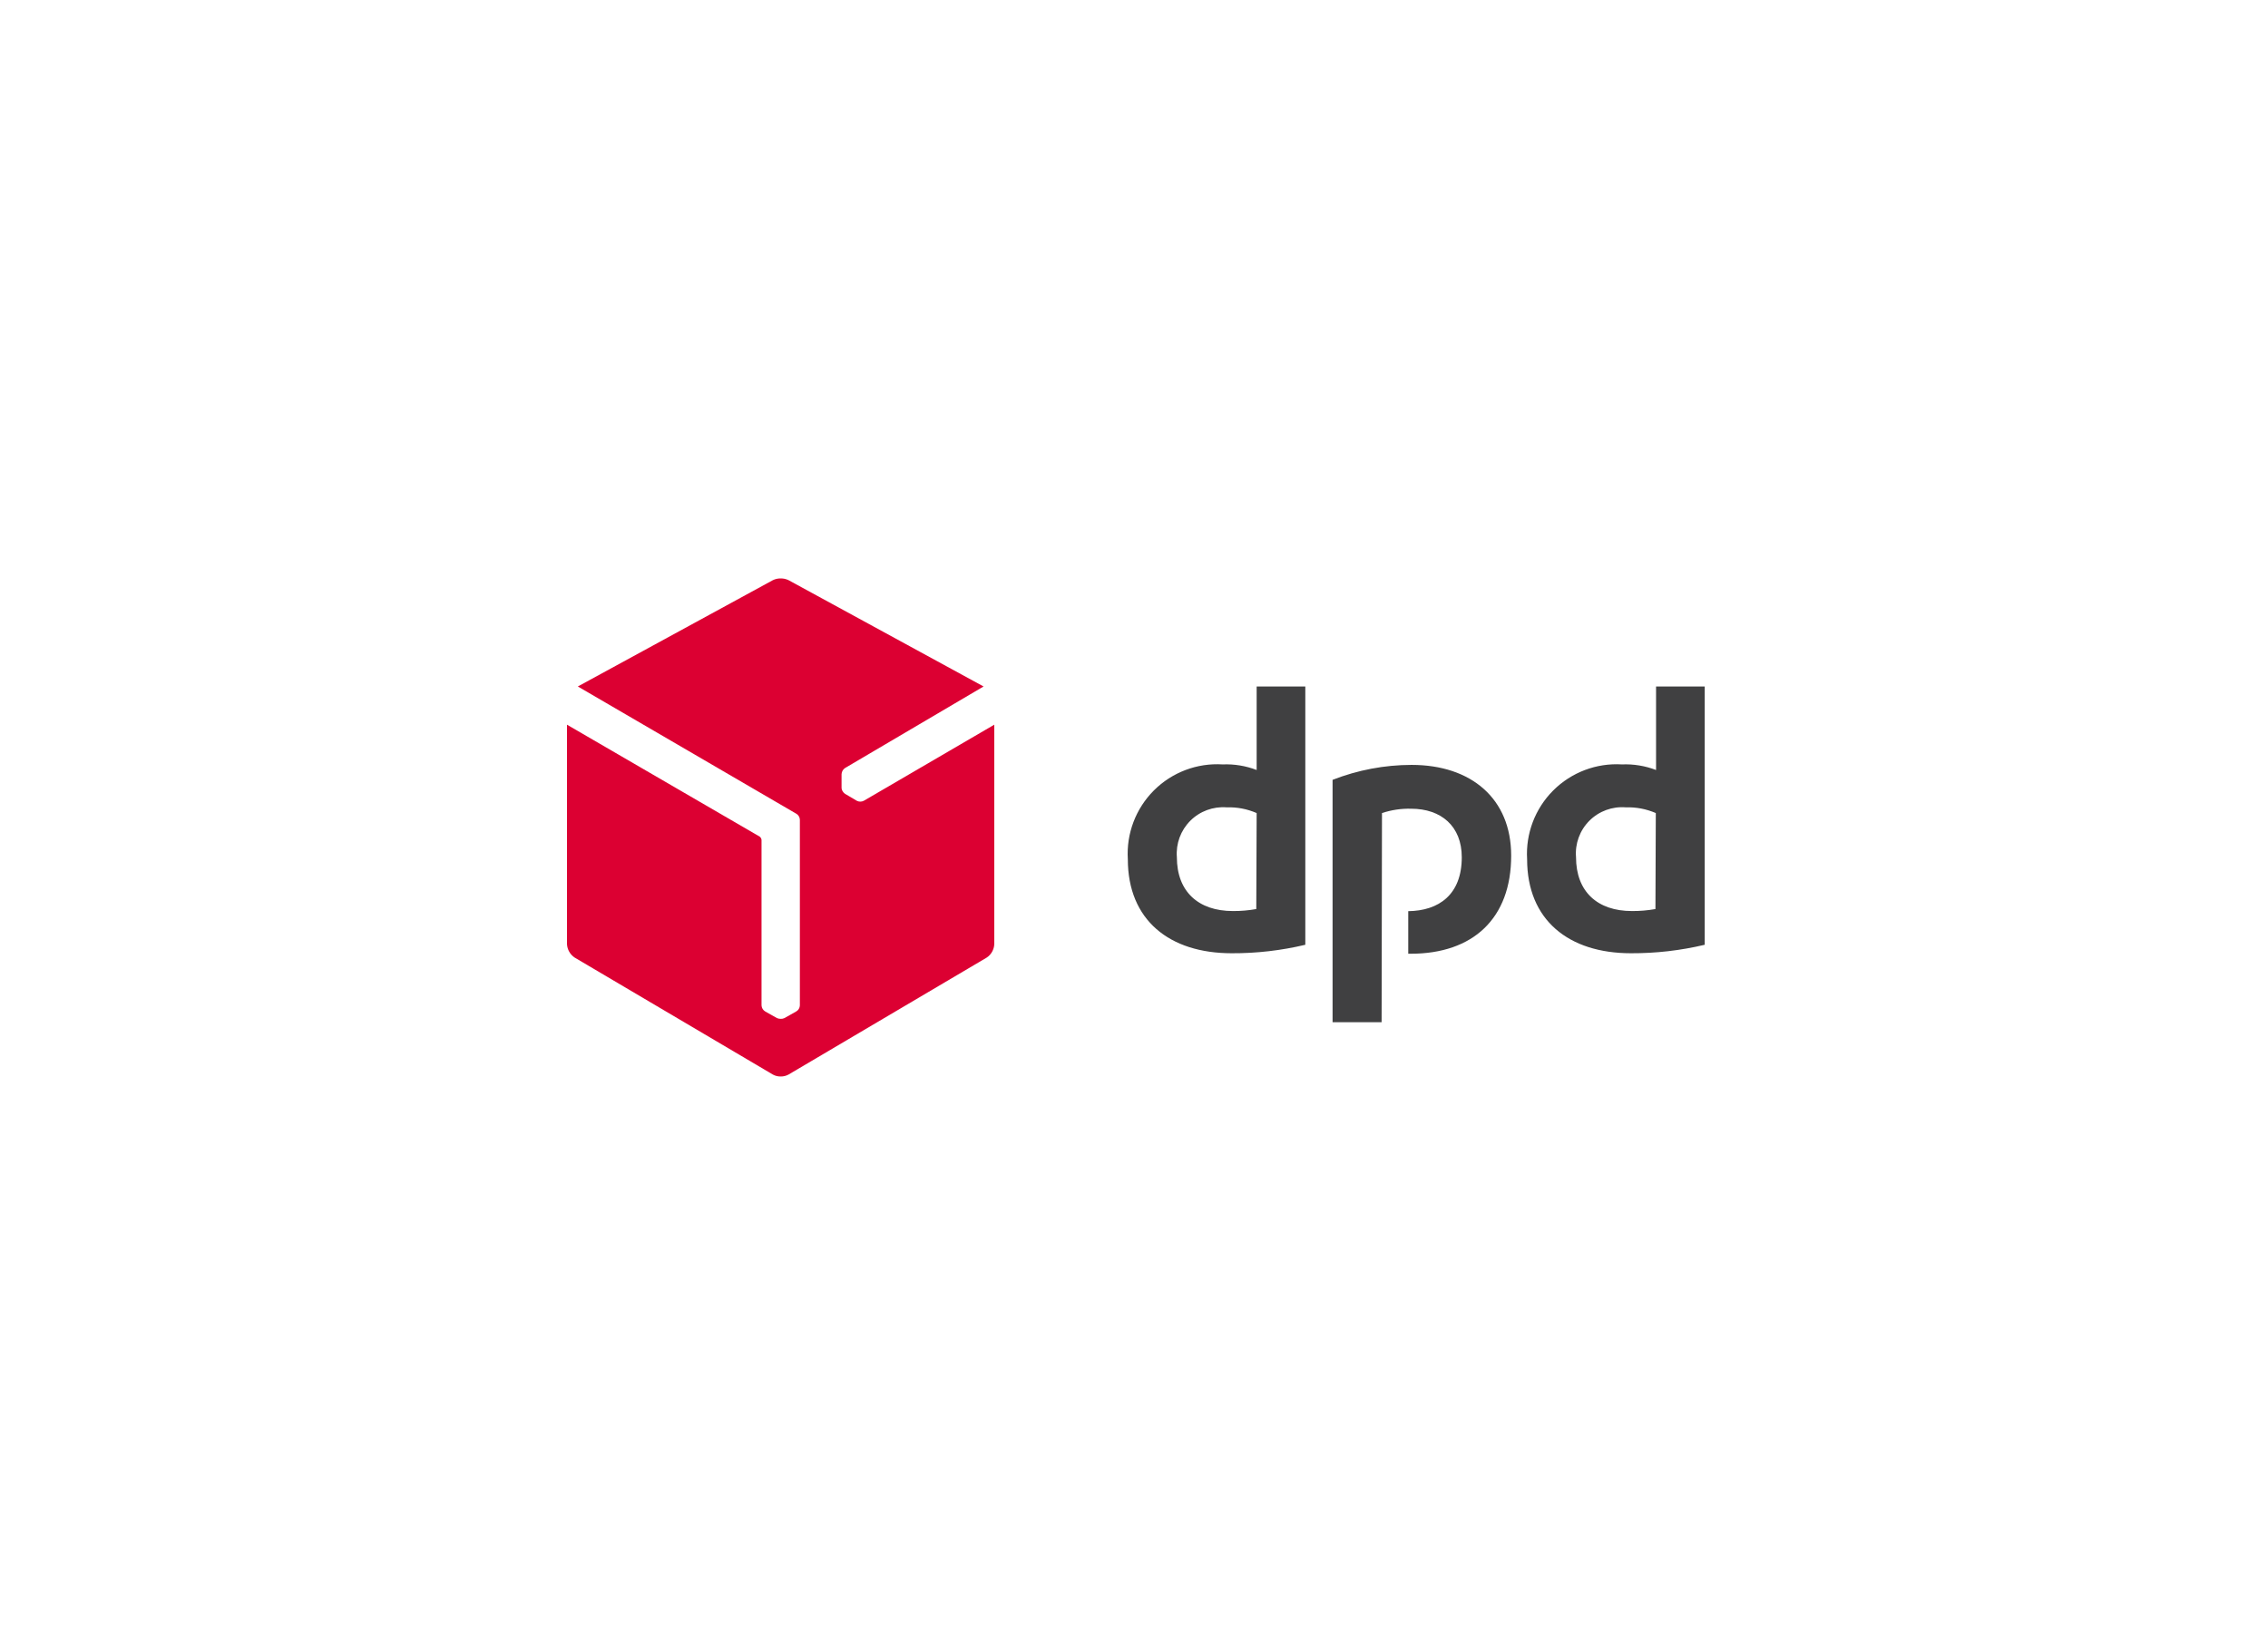
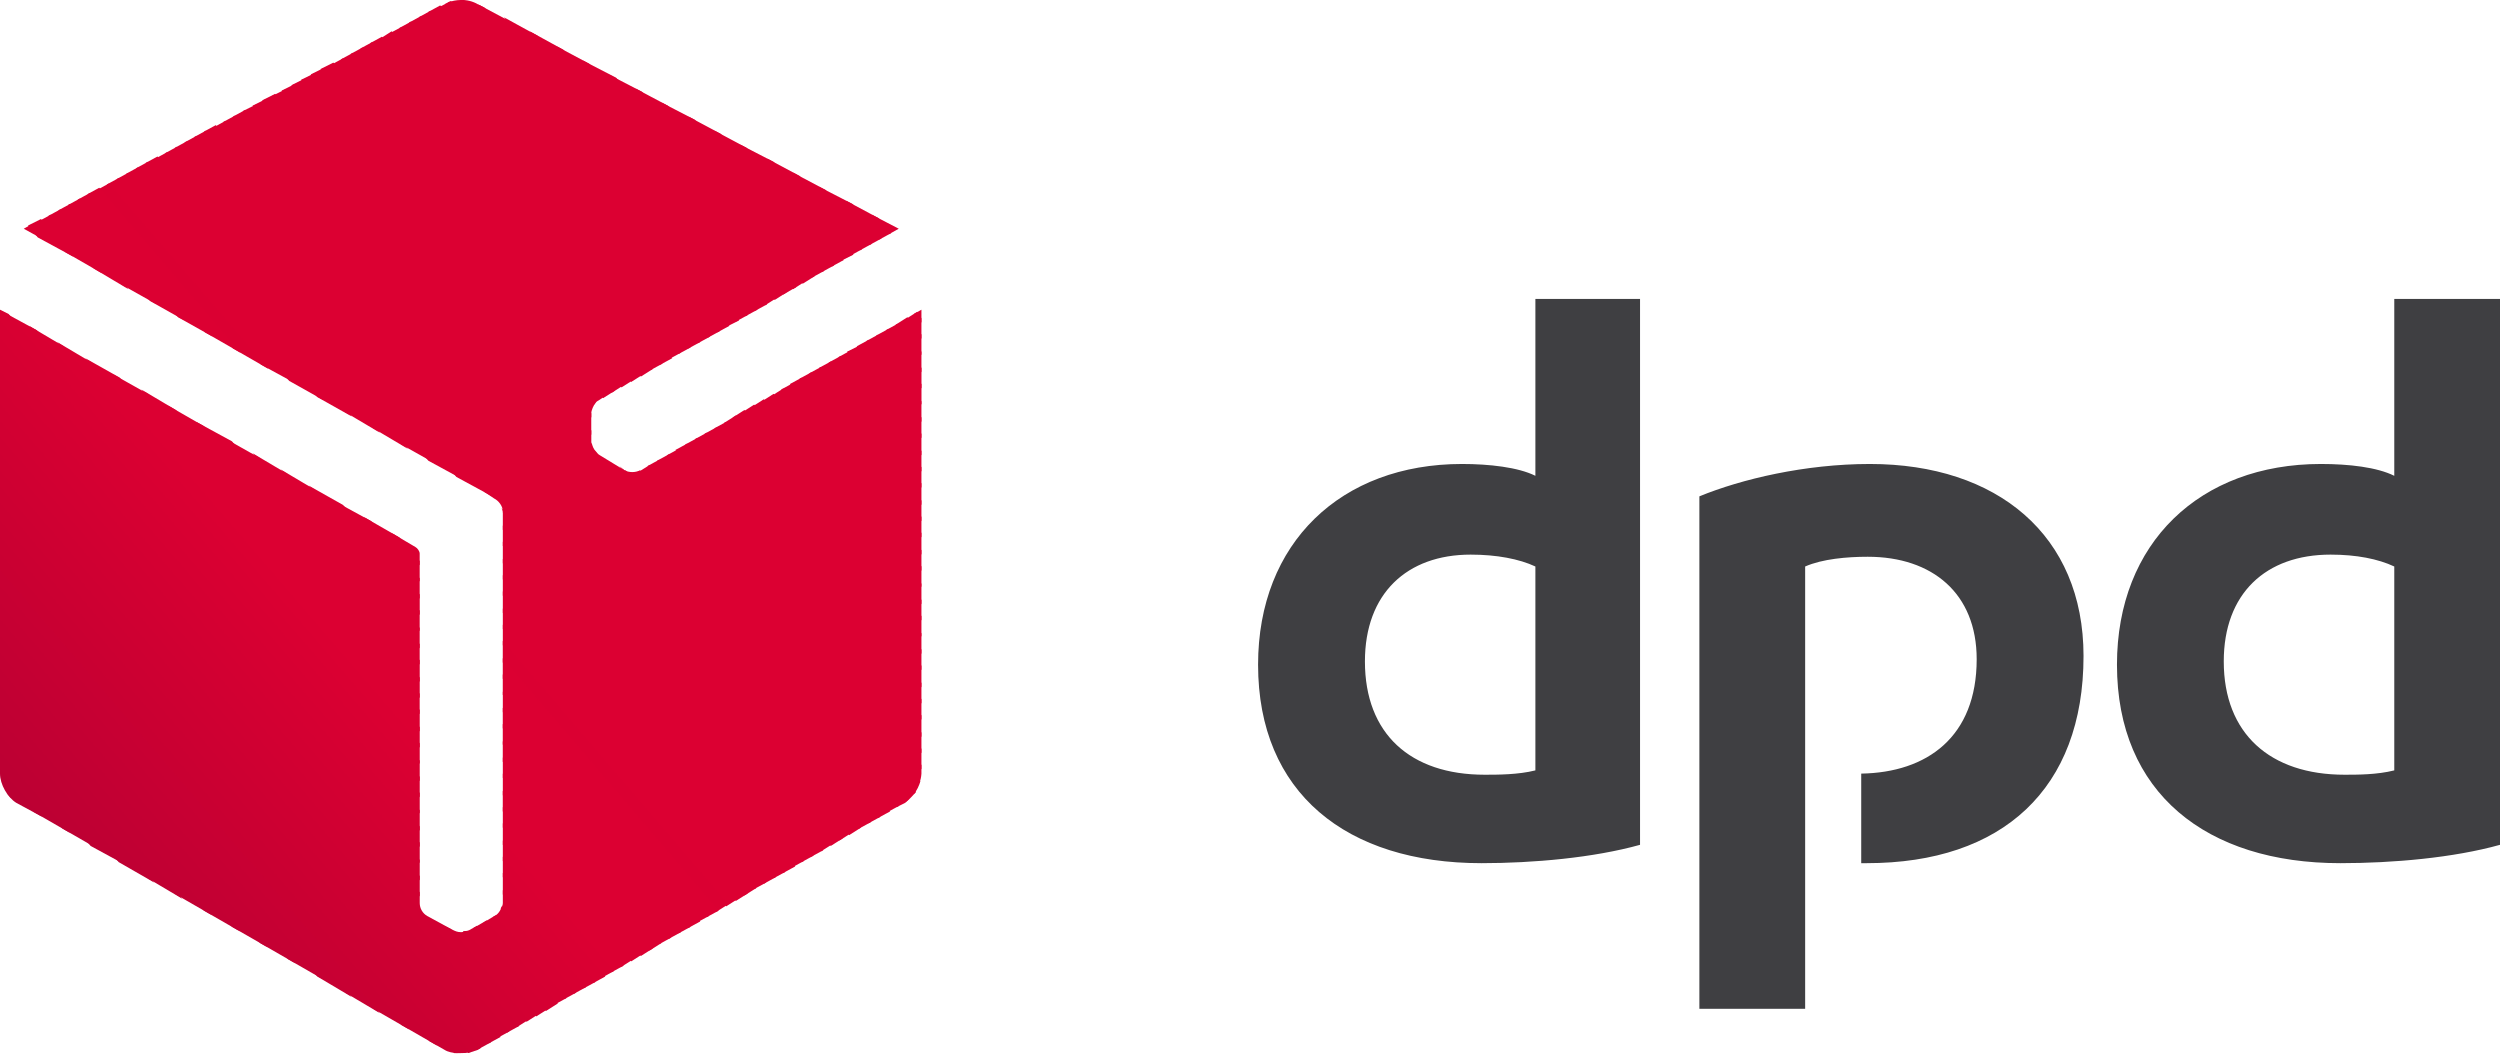
- <svg xmlns="http://www.w3.org/2000/svg" viewBox="0 0 200 145">
-   <g id="ShipStation-Partner-Logo---DPD" stroke="none" stroke-width="1" fill="none" fill-rule="evenodd">
-     <g id="dpd-color" transform="translate(50, 51)" fill-rule="nonzero">
-       <path d="M65.107,32.301 C62.979,32.807 60.798,33.058 58.61,33.048 C53.122,33.048 49.456,30.117 49.456,24.761 C49.316,22.503 50.153,20.294 51.752,18.694 C53.352,17.094 55.561,16.258 57.82,16.398 C58.842,16.356 59.861,16.524 60.816,16.891 L60.816,9.527 L65.107,9.527 L65.107,32.301 Z M60.816,20.689 C59.983,20.325 59.079,20.152 58.171,20.184 C56.98,20.091 55.808,20.523 54.964,21.367 C54.119,22.212 53.687,23.384 53.78,24.574 C53.78,27.615 55.679,29.327 58.72,29.327 C59.411,29.332 60.102,29.273 60.783,29.151 L60.816,20.689 Z M100.328,32.301 C98.196,32.807 96.011,33.057 93.82,33.048 C88.332,33.048 84.666,30.117 84.666,24.761 C84.53,22.504 85.367,20.297 86.966,18.698 C88.565,17.099 90.772,16.262 93.029,16.398 C94.055,16.356 95.078,16.524 96.037,16.891 L96.037,9.527 L100.328,9.527 L100.328,32.301 Z M96.015,20.689 C95.181,20.327 94.278,20.154 93.37,20.184 C92.178,20.087 91.004,20.518 90.158,21.363 C89.313,22.209 88.882,23.383 88.979,24.574 C88.979,27.615 90.867,29.327 93.907,29.327 C94.603,29.332 95.297,29.273 95.982,29.151 L96.015,20.689 Z M71.868,20.689 C72.695,20.412 73.565,20.282 74.437,20.305 C77.082,20.305 78.904,21.841 78.904,24.585 C78.904,27.878 76.884,29.305 74.184,29.338 L74.184,33.091 L74.404,33.091 C79.891,33.091 83.261,29.985 83.261,24.443 C83.261,19.405 79.727,16.441 74.48,16.441 C72.096,16.444 69.732,16.891 67.511,17.759 L67.511,39.128 L71.835,39.128 L71.868,20.689 Z" id="Shape" fill="#404041" />
-       <path d="M26.177,19.602 C25.981,19.706 25.747,19.706 25.551,19.602 L24.53,18.999 C24.439,18.942 24.363,18.862 24.311,18.768 C24.247,18.674 24.213,18.564 24.212,18.45 L24.212,17.265 C24.221,17.043 24.335,16.839 24.52,16.716 L36.735,9.527 L19.537,0.154 C19.321,0.05 19.084,-0.003 18.845,-0 C18.606,-0.004 18.369,0.049 18.154,0.154 L0.955,9.527 L20.217,20.744 C20.41,20.855 20.531,21.059 20.535,21.282 L20.535,37.646 C20.528,37.871 20.403,38.076 20.206,38.184 L19.174,38.766 C19.075,38.812 18.966,38.835 18.856,38.832 C18.739,38.834 18.623,38.812 18.516,38.766 L17.484,38.184 C17.29,38.072 17.166,37.87 17.155,37.646 L17.155,23.049 C17.14,22.936 17.081,22.833 16.99,22.763 L7.79863978e-15,12.896 L7.79863978e-15,32.246 C0.026,32.727 0.278,33.167 0.68,33.432 L18.165,43.749 C18.373,43.862 18.608,43.919 18.845,43.914 C19.082,43.918 19.317,43.861 19.526,43.749 L37.01,33.432 C37.409,33.166 37.658,32.726 37.679,32.246 L37.679,12.896 L26.177,19.602 Z" id="Path" fill="#DC0032" />
+ <svg xmlns="http://www.w3.org/2000/svg" viewBox="0 0 49.043 20.659">
+   <g fill-rule="evenodd">
+     <path d="m32.173 16.573c-.91.254-2.095.36-3.111.36-2.646 0-4.382-1.376-4.382-3.894 0-2.392 1.63-3.937 4-3.937.53 0 1.101.063 1.44.232v-3.47h2.053zm-2.053-5.46c-.318-.149-.762-.233-1.27-.233-1.249 0-2.074.762-2.074 2.095 0 1.418.889 2.223 2.35 2.223.253 0 .655 0 .994-.085zm18.923 5.46c-.91.254-2.096.36-3.133.36-2.624 0-4.381-1.376-4.381-3.894 0-2.392 1.63-3.937 4-3.937.55 0 1.1.063 1.44.232v-3.47h2.074zm-2.074-5.46c-.318-.149-.741-.233-1.25-.233-1.27 0-2.095.762-2.095 2.095 0 1.418.91 2.223 2.37 2.223.255 0 .636 0 .975-.085zm-11.557 0c.338-.149.825-.191 1.227-.191 1.27 0 2.138.72 2.138 2.01 0 1.525-.974 2.223-2.265 2.244v1.757h.106c2.667 0 4.255-1.46 4.255-4.064 0-2.37-1.694-3.767-4.191-3.767-1.27 0-2.52.296-3.345.635v10.053h2.075zm0 0" fill="#3f3f42" />
+     <g fill="#dc0032">
+       <path d="m17.61 4.487h.022zm-.507-.275.338.381.19-.106z" />
+       <path d="m16.595 3.937.656.762.233-.127-.254-.296z" />
+       <path d="m16.065 3.662.995 1.143.233-.127-.571-.678z" />
+       <path d="m15.557 3.387 1.313 1.523.233-.127-.91-1.059zm2.52 2.688-.149.084.148.17v-.254z" />
+       <path d="m15.05 3.111 1.63 1.905.232-.127-1.228-1.439zm2.942 3.006-.233.148.317.381v-.402z" />
+       <path d="m14.52 2.836 1.969 2.286.254-.127-1.567-1.82zm3.281 3.387-.233.148.508.593v-.402z" />
+       <path d="m14.012 2.561 2.307 2.667.233-.127-1.905-2.201zm3.599 3.789-.233.127.698.825v-.402z" />
+       <path d="m13.504 2.286 2.625 3.048.233-.127-2.223-2.582zm3.916 4.17-.233.127.89 1.037v-.402z" />
+       <path d="m12.975 2.01 2.963 3.43.233-.127-2.54-2.964zm4.255 4.552-.233.127 1.08 1.248v-.402z" />
+       <path d="m12.467 1.736 3.28 3.83.234-.147-2.879-3.345zm4.572 4.931-.233.127 1.27 1.482v-.402z" />
+       <path d="m11.938 1.46 3.62 4.213.232-.149-3.196-3.724zm4.932 5.313-.254.127 1.46 1.694v-.404z" />
+       <path d="m11.43 1.185 3.937 4.593.254-.148-3.535-4.106zm5.25 5.694-.234.127 1.63 1.926v-.422z" />
+       <path d="m10.922.91 4.276 4.974.232-.148-3.873-4.487-.635-.339zm5.567 6.075-.233.127 1.82 2.138v-.402z" />
+       <path d="m10.393.614 4.614 5.376.233-.148-4.191-4.868zm5.905 6.477-.233.127 2.011 2.35v-.403z" />
+       <path d="m9.885.339 4.932 5.757.232-.127-4.508-5.27zm6.223 6.858-.233.127 2.201 2.582v-.423z" />
+       <path d="m9.377.085 5.25 6.117.232-.127-4.847-5.652zm6.54 7.217-.233.127 2.392 2.794v-.402z" />
+       <path d="m9.038 0 5.398 6.308.232-.127-5.164-6.033-.127-.063a.621.621 0 0 0 -.339-.085zm6.689 7.408-.233.127 2.582 3.006v-.402z" />
+       <path d="m9.038 0c-.085 0-.17.021-.254.042l5.461 6.371.254-.127-5.397-6.286zm6.52 7.514-.233.127 2.751 3.239v-.424z" />
+       <path d="m8.848.021c-.043.021-.106.042-.127.064l-.127.063 5.482 6.371.233-.127-5.461-6.37zm6.519 7.599-.233.148 2.942 3.43v-.403z" />
+       <path d="m8.636.106-.233.127 5.482 6.392.233-.127zm6.54 7.62-.232.148 3.132 3.64v-.402z" />
+       <path d="m8.445.212-.232.127 5.482 6.392.233-.127zm6.54 7.62-.232.148 3.323 3.873v-.402z" />
+       <path d="m8.255.317-.233.127 5.482 6.393.233-.127zm6.54 7.62-.232.149 3.513 4.085v-.402z" />
+       <path d="m8.064.423-.232.127 5.482 6.393.233-.127zm6.54 7.62-.232.148 3.704 4.297v-.402z" />
+       <path d="m7.874.53-.234.125 5.482 6.392.233-.127zm6.562 7.62-.233.147 3.873 4.53v-.402z" />
+       <path d="m7.683.614-.232.148 5.503 6.392.233-.127zm6.562 7.662-.233.127 4.064 4.741v-.402z" />
+       <path d="m7.493.72-.233.127 5.503 6.413.233-.127zm6.562 7.662-.233.127 4.254 4.974v-.423z" />
+       <path d="m7.302.825-.232.127 5.503 6.435.233-.148zm6.562 7.663-.233.127 4.445 5.186v-.403z" />
+       <path d="m7.112.931-.233.127 5.503 6.435.233-.148zm6.562 7.663-.233.127 4.635 5.397v-.402z" />
+       <path d="m6.921 1.037-.232.127 5.503 6.436.233-.148zm6.562 7.663-.233.127 4.826 5.63v-.423z" />
+       <path d="m6.73 1.143-.232.127 5.503 6.435.233-.149zm6.584 7.662-.233.127 4.995 5.842v-.402z" />
+       <path d="m6.54 1.228-.254.127 5.546 6.455.233-.148zm6.583 7.683-.233.127 5.186 6.054v-.402z" />
+       <path d="m6.35 1.333-.254.127 5.567 6.477a.165.165 0 0 1 .084-.084l.127-.085zm6.583 7.684-.233.127 5.334 6.223a.618.618 0 0 0 .042-.19v-.17z" />
+       <path d="m6.16 1.44-.255.126 5.695 6.625v-.084c0-.064.043-.148.085-.212zm6.582 7.683-.17.106c-.02 0-.041.02-.063.02l5.419 6.33a.715.715 0 0 0 .127-.254z" />
+       <path d="m5.969 1.545-.254.127 5.884 6.858v-.423zm6.18 7.599 5.63 6.583c.064-.043.128-.127.191-.19l-5.418-6.308a.362.362 0 0 1 -.297 0z" />
+       <path d="m5.778 1.651-.254.127 12.066 14.055.17-.085.063-.064-5.545-6.455h-.022l-.486-.297c-.043-.02-.064-.063-.106-.106-.043-.063-.043-.105-.064-.148v-.233z" />
+       <path d="m5.588 1.757-.254.127 12.065 14.054.233-.127z" />
+       <path d="m5.397 1.841-.254.127 12.087 14.076.232-.127z" />
+       <path d="m5.207 1.947-.254.127 12.086 14.076.233-.127z" />
+       <path d="m5.016 2.053-.254.127 12.088 14.076.232-.127z" />
+       <path d="m4.805 2.159-.233.127 12.086 14.097.233-.148z" />
+       <path d="m4.614 2.265-.233.127 12.087 14.097.232-.148z" />
+       <path d="m4.424 2.37-.233.128 12.107 14.097.233-.149z" />
+       <path d="m4.233 2.455-.233.127 12.108 14.118.233-.148z" />
+       <path d="m4.043 2.561-.233.127 12.107 14.118.233-.127z" />
+       <path d="m3.852 2.667-.233.127 5.885 6.858.19.127c.085.042.17.148.17.254v.021l5.863 6.858.233-.127z" />
+       <path d="m3.662 2.773-.233.127 5.524 6.456.699.38zm6.18 7.196c0 .022.022.043.022.064v.36l5.672 6.625.233-.127z" />
+       <path d="m3.471 2.879-.233.127 5.165 6.032.699.381zm6.393 7.43v.401l5.503 6.414.233-.127z" />
+       <path d="m3.28 2.984-.232.127 4.826 5.61.677.38zm6.584 7.642v.423l5.312 6.18.233-.126z" />
+       <path d="m3.09 3.07-.233.126 4.467 5.207.677.402zm6.774 7.894v.402l5.122 5.97.233-.128z" />
+       <path d="m2.9 3.175-.233.127 4.106 4.784.678.402zm6.964 8.107v.402l4.931 5.757.233-.127z" />
+       <path d="m2.71 3.28-.234.128 3.747 4.381.677.381zm7.154 8.32v.423l4.74 5.545.234-.148z" />
+       <path d="m2.519 3.387-.233.127 3.387 3.958.677.38zm7.345 8.55v.403l4.572 5.334.232-.148z" />
+       <path d="m2.328 3.492-.233.127 3.027 3.535.699.381zm7.536 8.763v.403l4.381 5.122.233-.148z" />
    </g>
+     <path d="m2.138 3.598-.233.127 2.667 3.112.698.402zm5.545 6.858.55.635v-.233c0-.042-.042-.105-.084-.127zm2.18 2.117v.423l4.192 4.89.232-.148z" fill="#db0032" />
+     <g fill="#dc0032">
+       <path d="m1.947 3.683-.233.127 2.308 2.71.698.401zm5.186 6.456 1.1 1.27v-.402l-.401-.466zm2.73 2.773v.402l4.001 4.678.233-.127z" />
+       <path d="m1.757 3.789-.233.127 1.968 2.307.678.38zm4.826 6.053 1.65 1.905v-.402l-.952-1.122zm3.28 3.387v.402l3.81 4.466.233-.127z" />
+       <path d="m1.566 3.895-.233.127 1.61 1.883.676.381zm4.488 5.63 2.18 2.54v-.402l-1.504-1.757zm3.81 4.043v.402l3.64 4.233.233-.127z" />
+       <path d="m1.376 4-.233.127 1.249 1.461.677.38zm4.127 5.207 2.73 3.175v-.402l-2.051-2.37zm4.36 4.678v.402l3.45 4.022.234-.127z" />
+       <path d="m1.185 4.106-.233.127.89 1.037.677.403zm3.768 4.784 3.28 3.831v-.402l-2.603-3.027zm4.91 5.313v.402l3.26 3.81.233-.127z" />
+       <path d="m.995 4.212-.233.127.53.614.698.402zm3.408 4.382 3.83 4.445v-.403l-3.153-3.661zm5.46 5.947v.403l3.07 3.577.233-.127z" />
+       <path d="m.804 4.297-.254.127.19.233.7.38zm3.048 3.98 4.382 5.1v-.423l-3.684-4.297zm6.012 6.582v.402l2.878 3.387.233-.148z" />
+       <path d="m.614 4.403-.148.084.423.233zm2.688 3.556 4.932 5.736v-.402l-4.234-4.933zm6.562 7.217v.424l2.709 3.154.233-.149z" />
+       <path d="m2.773 7.641 5.46 6.371v-.402l-4.783-5.567zm7.09 7.874v.402l2.52 2.942.232-.148z" />
+       <path d="m2.222 7.345 6.012 7.006v-.423l-5.334-6.202zm7.642 8.488v.402l2.328 2.73.233-.148z" />
+       <path d="m1.672 7.027 6.562 7.641v-.402l-5.885-6.858zm8.192 9.123v.423l2.136 2.498.233-.127z" />
+     </g>
+     <path d="m1.122 6.71 7.112 8.276v-.402l-6.435-7.472zm8.742 9.779v.402l1.947 2.286.233-.127z" fill="#db0032" />
+     <path d="m.571 6.392 7.663 8.933v-.403l-6.985-8.128zm9.293 10.414v.402l1.778 2.075.232-.127z" fill="#da0032" />
+     <path d="m.021 6.096 8.213 9.546v-.402l-7.514-8.763-.7-.381zm9.843 11.028v.423l1.587 1.842.233-.127z" fill="#d90032" />
+     <path d="m0 6.075v.296l8.234 9.589v-.403l-8.065-9.397zm9.864 11.387v.254a.162.162 0 0 1 -.043.106l1.44 1.672.232-.127-1.63-1.905z" fill="#d80032" />
+     <path d="m0 6.286v.424l8.234 9.588v-.402zm9.842 11.494c-.02.085-.084.17-.148.19l-.02.022 1.396 1.608.233-.127-1.46-1.693z" fill="#d70032" />
+     <path d="m0 6.625v.402l8.234 9.589v-.402zm9.715 11.325c0 .021 0 .021-.02.021l-.212.127 1.397 1.609.232-.127z" fill="#d60032" />
+     <path d="m0 6.943v.402l8.234 9.588v-.402zm9.546 11.112-.254.148 1.418 1.63.233-.148z" fill="#d50032" />
+     <path d="m0 7.281v.402l8.234 9.589v-.402zm9.356 10.88-.149.085c-.042.02-.084.02-.127.02l1.44 1.673.233-.148z" fill="#d40032" />
+     <path d="m0 7.599v.401l8.234 9.588v-.402zm8.7 10.561 1.63 1.884.232-.148-1.418-1.63c-.021 0-.064.02-.085.02h-.02c-.064 0-.107-.02-.15-.041l-.19-.085z" fill="#d30032" />
+     <path d="m0 7.916v.424l10.139 11.81.233-.148-1.524-1.778-.466-.254a.294.294 0 0 1 -.148-.254v-.211z" fill="#d20032" />
+     <path d="m0 8.255v.402l9.948 11.6.233-.128z" fill="#d10032" />
+     <path d="m0 8.572v.403l9.758 11.387.233-.127z" fill="#d00032" />
+     <path d="m0 8.89v.423l9.588 11.155.233-.127z" fill="#cf0032" />
+     <path d="m0 9.229v.402l9.398 10.943.233-.127z" fill="#ce0032" />
+     <path d="m0 9.546v.402l9.186 10.71c.064-.02.127-.042.19-.063l.064-.042z" fill="#cd0032" />
+     <path d="m0 9.864v.423l8.911 10.372h.127c.064 0 .127 0 .19-.022z" fill="#cc0032" />
+     <path d="m0 10.202v.402l8.424 9.822.297.169c.063.042.169.064.254.064z" fill="#cb0032" />
+     <path d="m0 10.52v.402l7.874 9.186.698.402z" fill="#ca0032" />
+     <path d="m0 10.858v.403l7.324 8.53.698.402z" fill="#c90032" />
+     <path d="m0 11.176v.402l6.773 7.895.678.402z" fill="#c80033" />
+     <path d="m0 11.493v.403l6.223 7.26.677.402z" fill="#c70033" />
+     <path d="m0 11.832v.402l5.651 6.583.699.402z" fill="#c60033" />
+     <path d="m0 12.15v.402l5.101 5.948.699.402z" fill="#c50033" />
+     <path d="m0 12.467v.402l4.55 5.313.7.402z" fill="#c40033" />
+     <path d="m0 12.806v.402l4 4.657.699.402z" fill="#c30033" />
+     <path d="m0 13.123v.402l3.45 4.022.699.402z" fill="#c20033" />
+     <path d="m0 13.44v.424l2.9 3.366.677.402z" fill="#c10033" />
+     <path d="m0 13.78v.402l2.328 2.73.699.402z" fill="#c00033" />
+     <path d="m0 14.097v.402l1.778 2.096.698.38z" fill="#bf0033" />
+     <path d="m0 14.414v.424l1.228 1.418.698.402z" fill="#be0033" />
+     <path d="m0 14.753v.402l.677.783.699.403z" fill="#bd0033" />
+     <path d="m0 15.07v.106c0 .212.148.466.317.572l.508.275-.825-.952z" fill="#bc0033" />
+     <path d="m.127 15.557c.042.043.063.085.106.106z" fill="#b03" />
  </g>
</svg>
